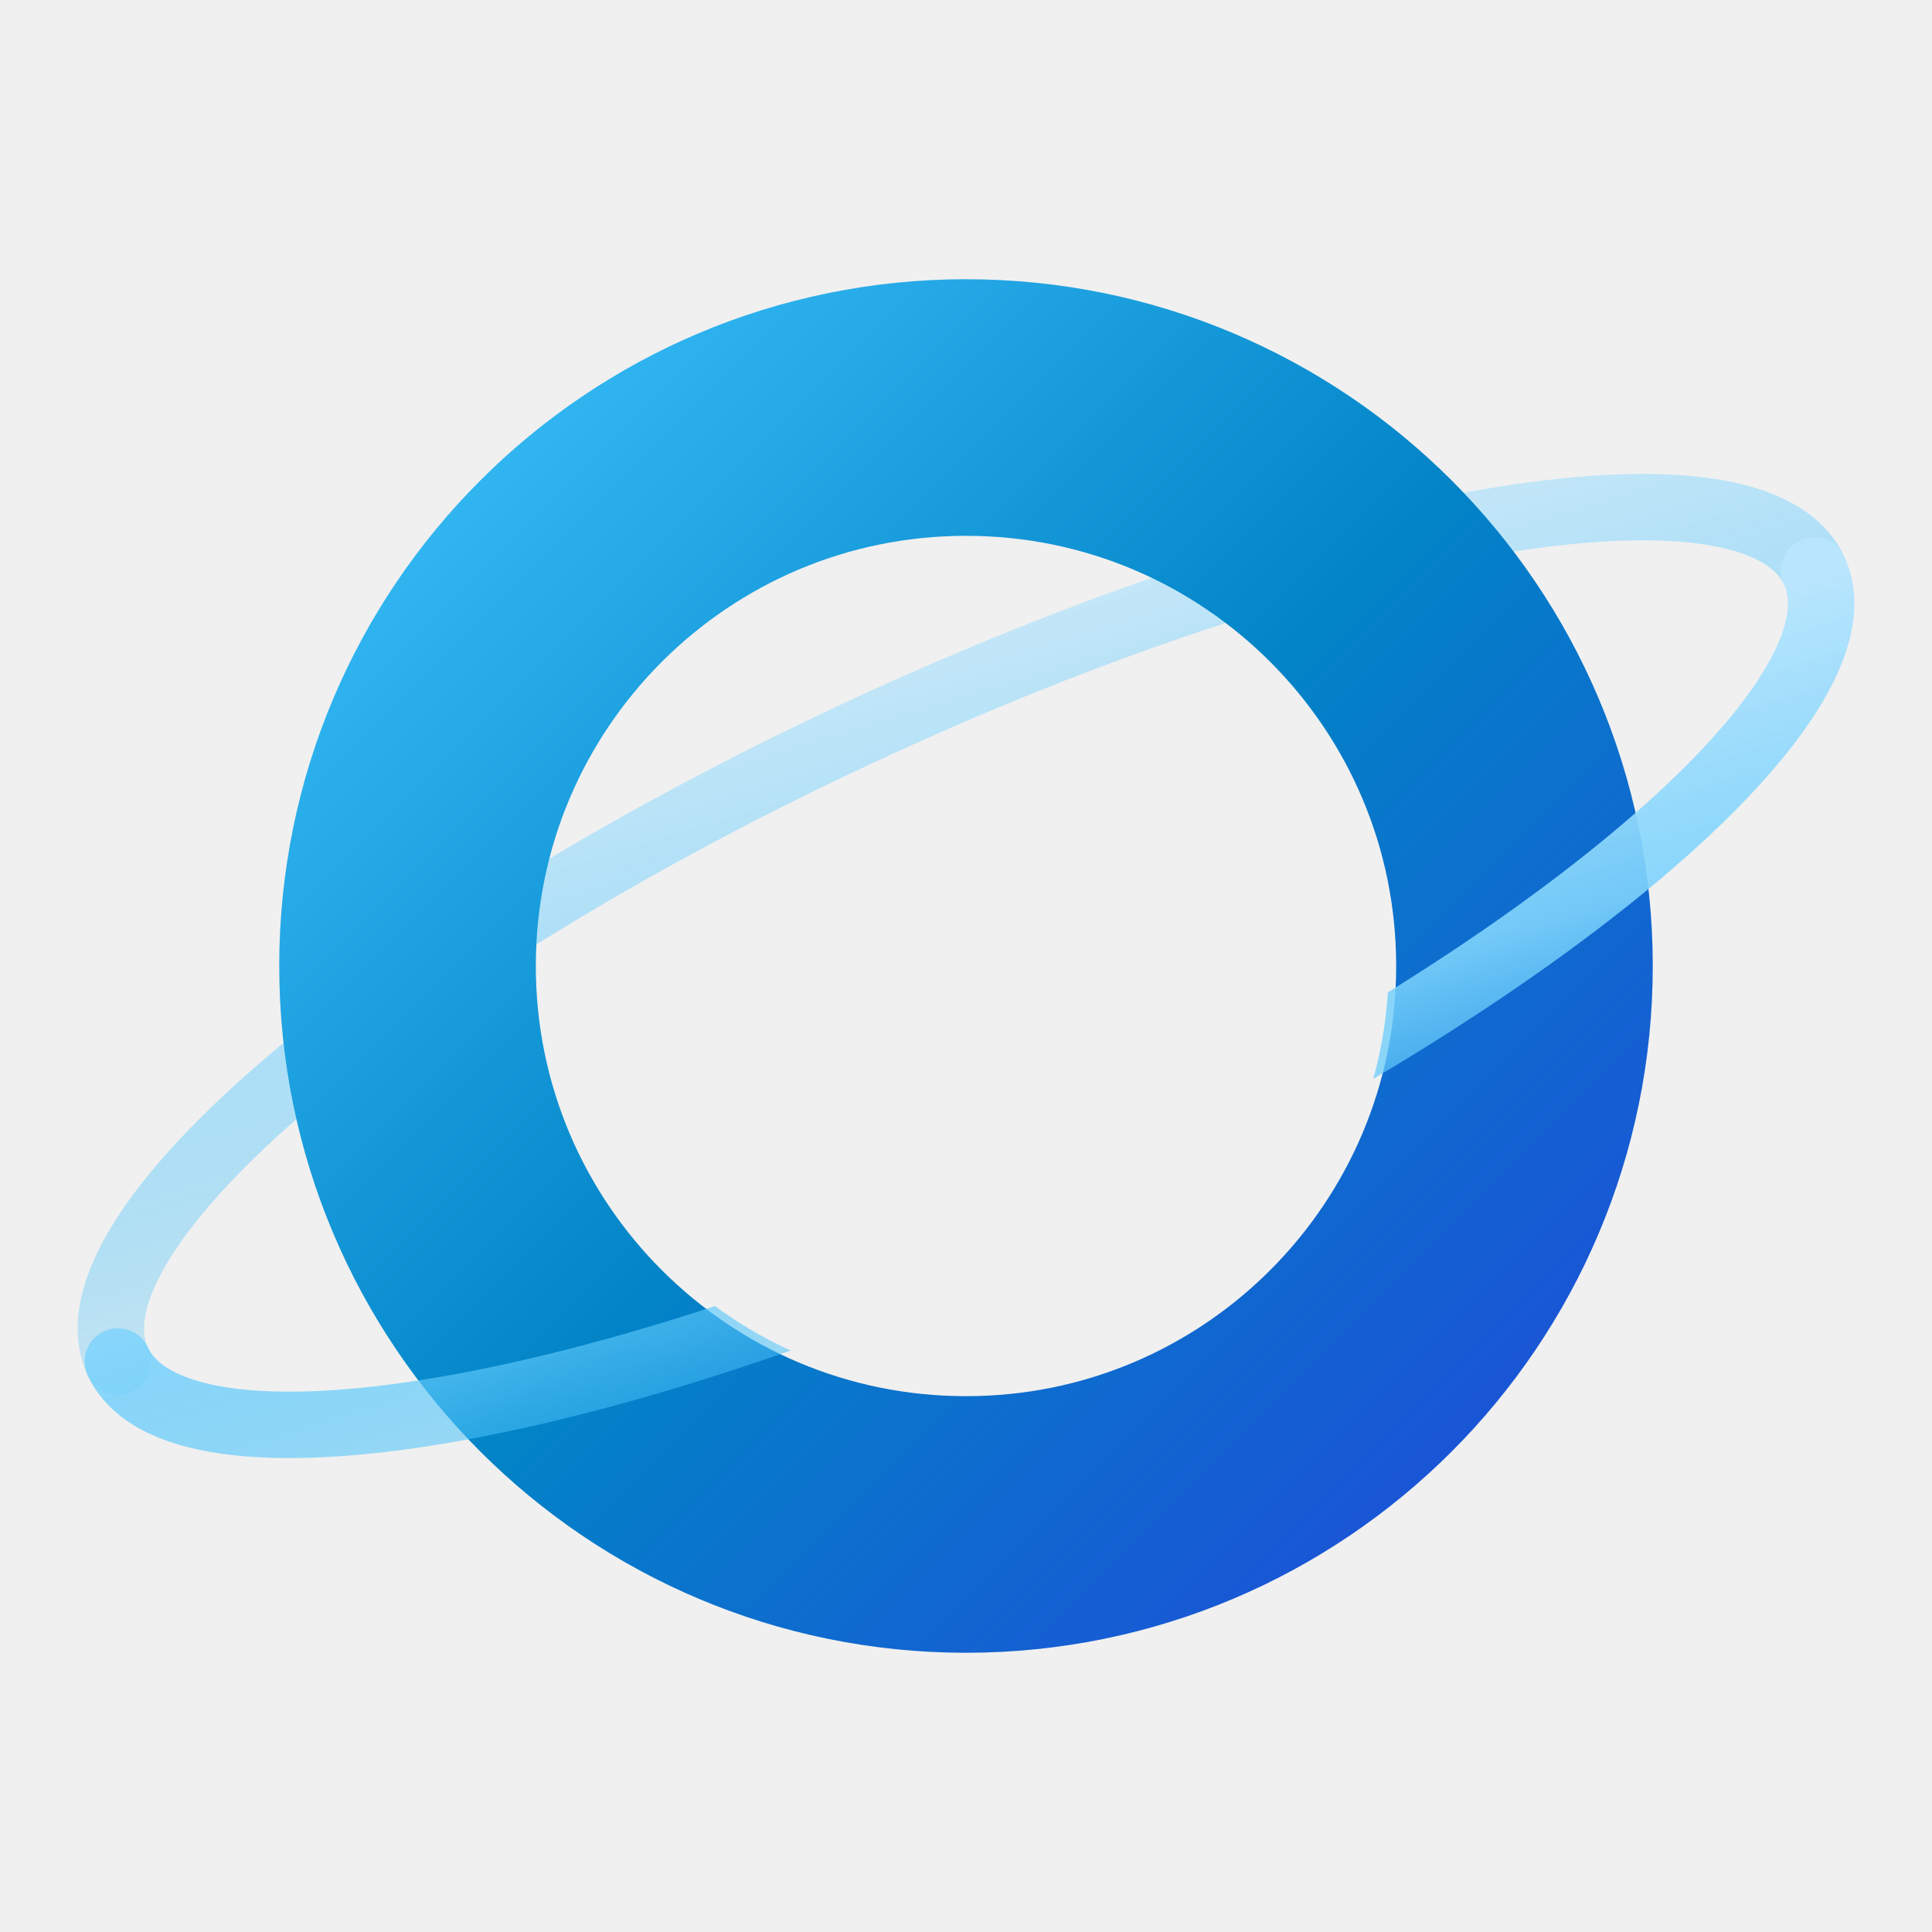
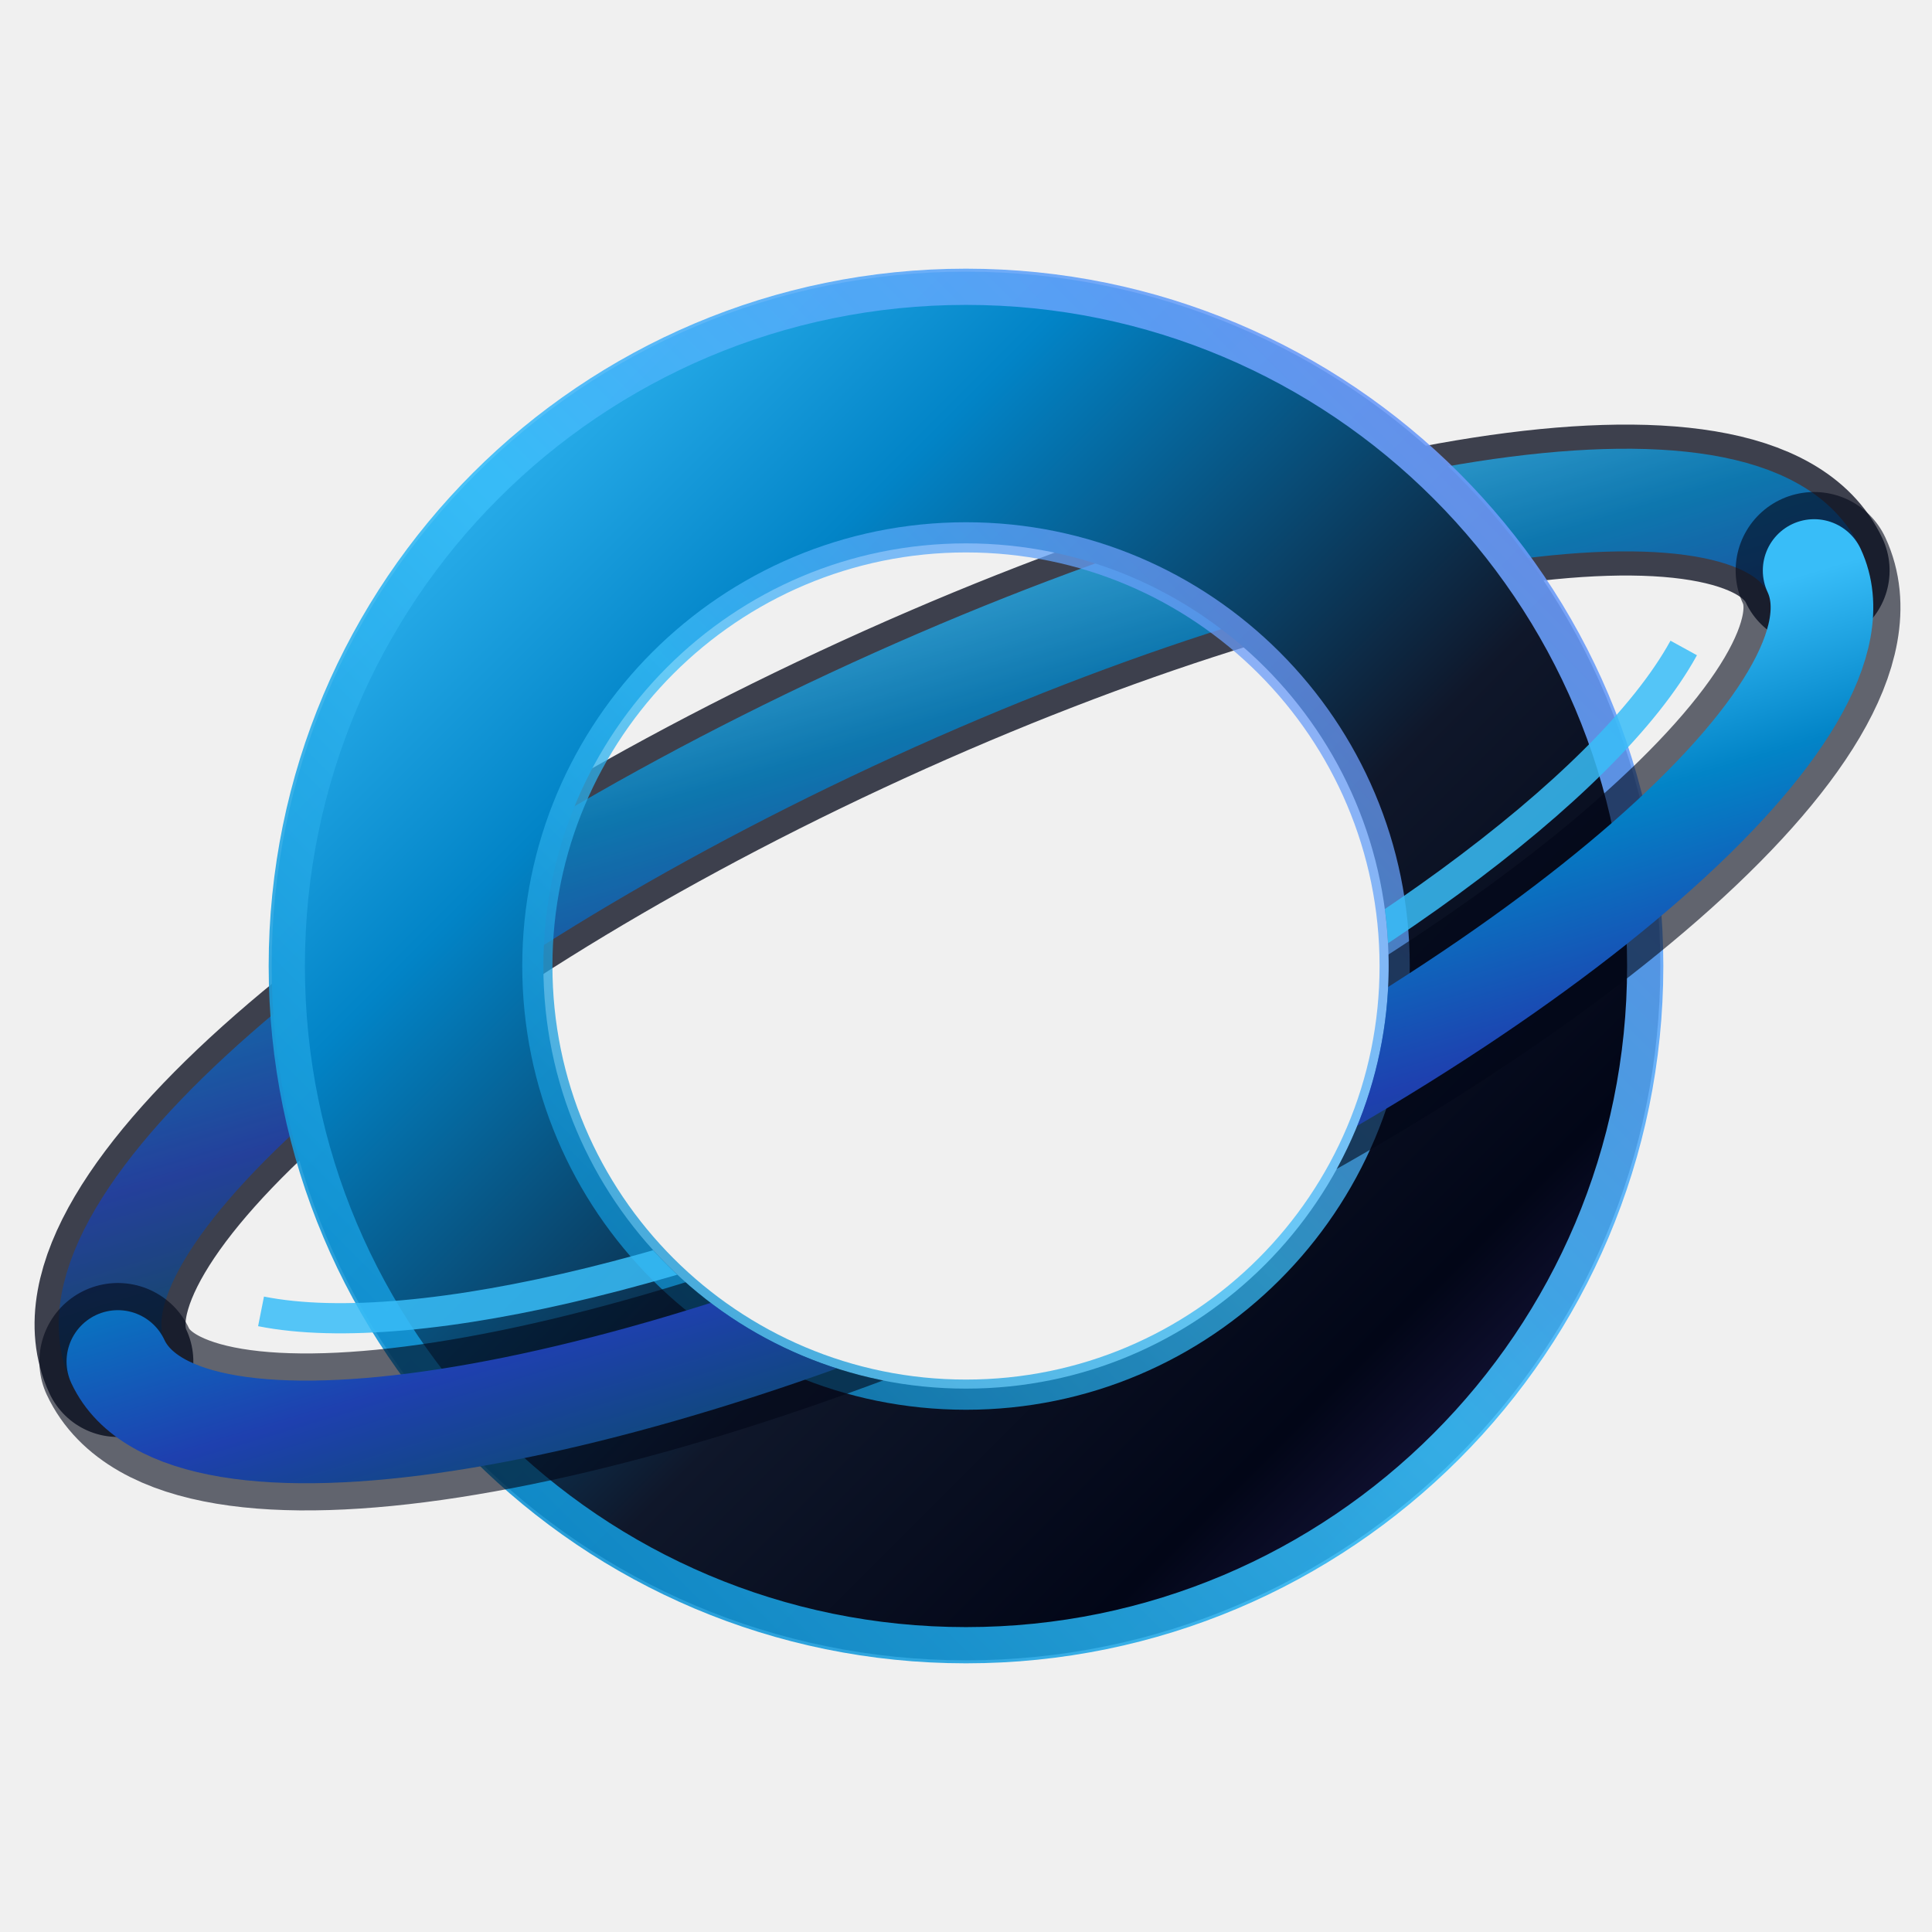
<svg xmlns="http://www.w3.org/2000/svg" viewBox="0 0 64 64">
  <defs>
-     <linearGradient id="blueOGrad" x1="0%" y1="0%" x2="100%" y2="100%">
+     <linearGradient id="obsidianO" x1="0%" y1="0%" x2="100%" y2="100%">
      <stop offset="0%" stop-color="#38bdf8" />
-       <stop offset="50%" stop-color="#0284c7" />
-       <stop offset="100%" stop-color="#1d4ed8" />
+       <stop offset="25%" stop-color="#0284c7" />
+       <stop offset="60%" stop-color="#0f172a" />
+       <stop offset="85%" stop-color="#020617" />
+       <stop offset="100%" stop-color="#1e1b4b" />
    </linearGradient>
-     <linearGradient id="ringGrad" x1="0%" y1="100%" x2="100%" y2="0%">
-       <stop offset="0%" stop-color="#38bdf8" stop-opacity="0.4" />
-       <stop offset="50%" stop-color="#7dd3fc" stop-opacity="0.9" />
-       <stop offset="100%" stop-color="#bae6fd" />
+     <linearGradient id="astralRim" x1="0%" y1="100%" x2="100%" y2="0%">
+       <stop offset="0%" stop-color="#0284c7" />
+       <stop offset="50%" stop-color="#38bdf8" />
+       <stop offset="100%" stop-color="#818cf8" />
    </linearGradient>
-     <mask id="holeMask">
+     <linearGradient id="darkRingGrad" x1="0%" y1="100%" x2="100%" y2="0%">
+       <stop offset="0%" stop-color="#0c4a6e" />
+       <stop offset="30%" stop-color="#1e40af" />
+       <stop offset="70%" stop-color="#0284c7" />
+       <stop offset="100%" stop-color="#38bdf8" />
+     </linearGradient>
+     <mask id="singularityMask">
      <rect x="-20" y="-20" width="104" height="104" fill="white" />
      <circle cx="32" cy="32" r="14" fill="black" />
    </mask>
  </defs>
  <g transform="rotate(-25 32 32)">
-     <path d="M 1 32 A 31 8.5 0 0 1 63 32" fill="none" stroke="url(#ringGrad)" stroke-width="2.2" stroke-linecap="round" opacity="0.65" />
+     <path d="M 1 32 A 31 9 0 0 1 63 32" fill="none" stroke="#020617" stroke-width="5" stroke-linecap="round" opacity="0.75" />
+     <path d="M 1 32 A 31 9 0 0 1 63 32" fill="none" stroke="url(#darkRingGrad)" stroke-width="3.4" stroke-linecap="round" opacity="0.8" />
  </g>
-   <circle cx="32" cy="32" r="18.5" fill="none" stroke="url(#blueOGrad)" stroke-width="8.5" />
-   <g transform="rotate(-25 32 32)" mask="url(#holeMask)">
-     <path d="M 63 32 A 31 8.5 0 0 1 1 32" fill="none" stroke="url(#ringGrad)" stroke-width="2.2" stroke-linecap="round" />
+   <circle cx="32" cy="32" r="18.5" fill="none" stroke="url(#obsidianO)" stroke-width="9" />
+   <circle cx="32" cy="32" r="22.5" fill="none" stroke="url(#astralRim)" stroke-width="1.2" opacity="0.9" />
+   <circle cx="32" cy="32" r="14.2" fill="none" stroke="url(#astralRim)" stroke-width="1" opacity="0.75" />
+   <g transform="rotate(-25 32 32)" mask="url(#singularityMask)">
+     <path d="M 63 32 A 31 9 0 0 1 1 32" fill="none" stroke="#020617" stroke-width="5.2" stroke-linecap="round" opacity="0.6" />
+     <path d="M 63 32 A 31 9 0 0 1 1 32" fill="none" stroke="url(#darkRingGrad)" stroke-width="3.4" stroke-linecap="round" />
+     <path d="M 58 32.5 A 28 8.2 0 0 1 6 32.5" fill="none" stroke="#38bdf8" stroke-width="1" opacity="0.85" />
  </g>
</svg>
